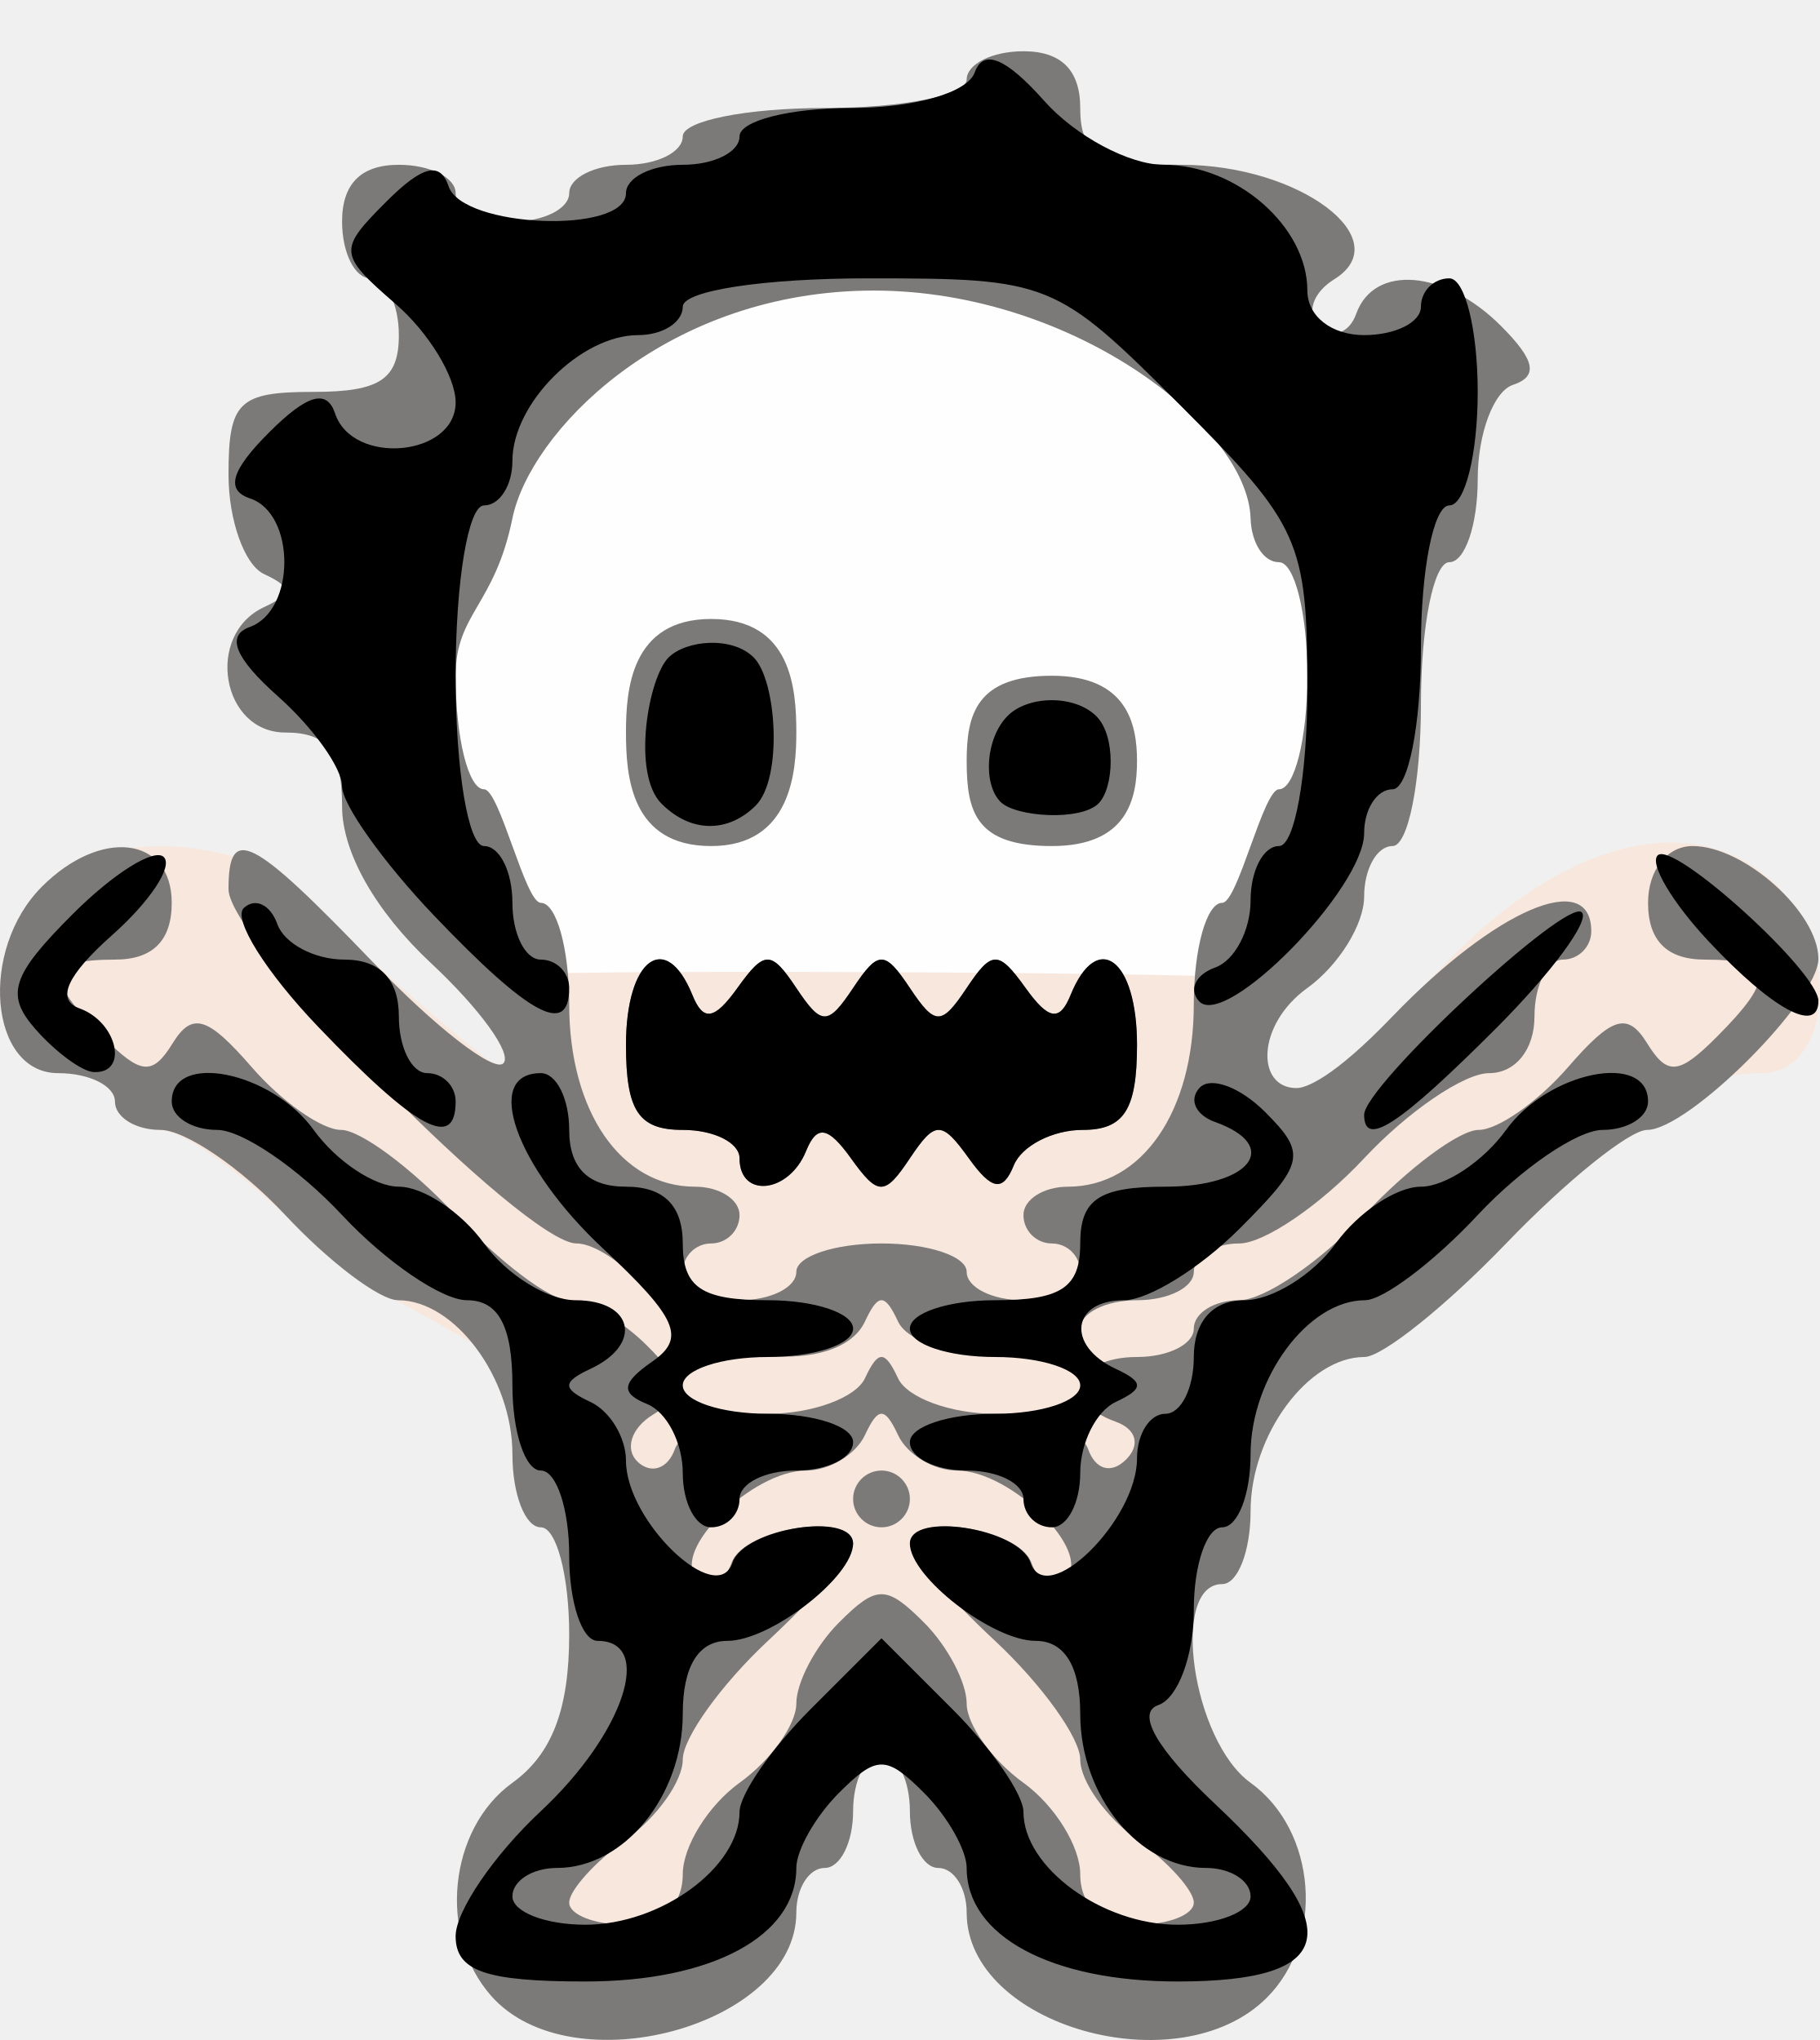
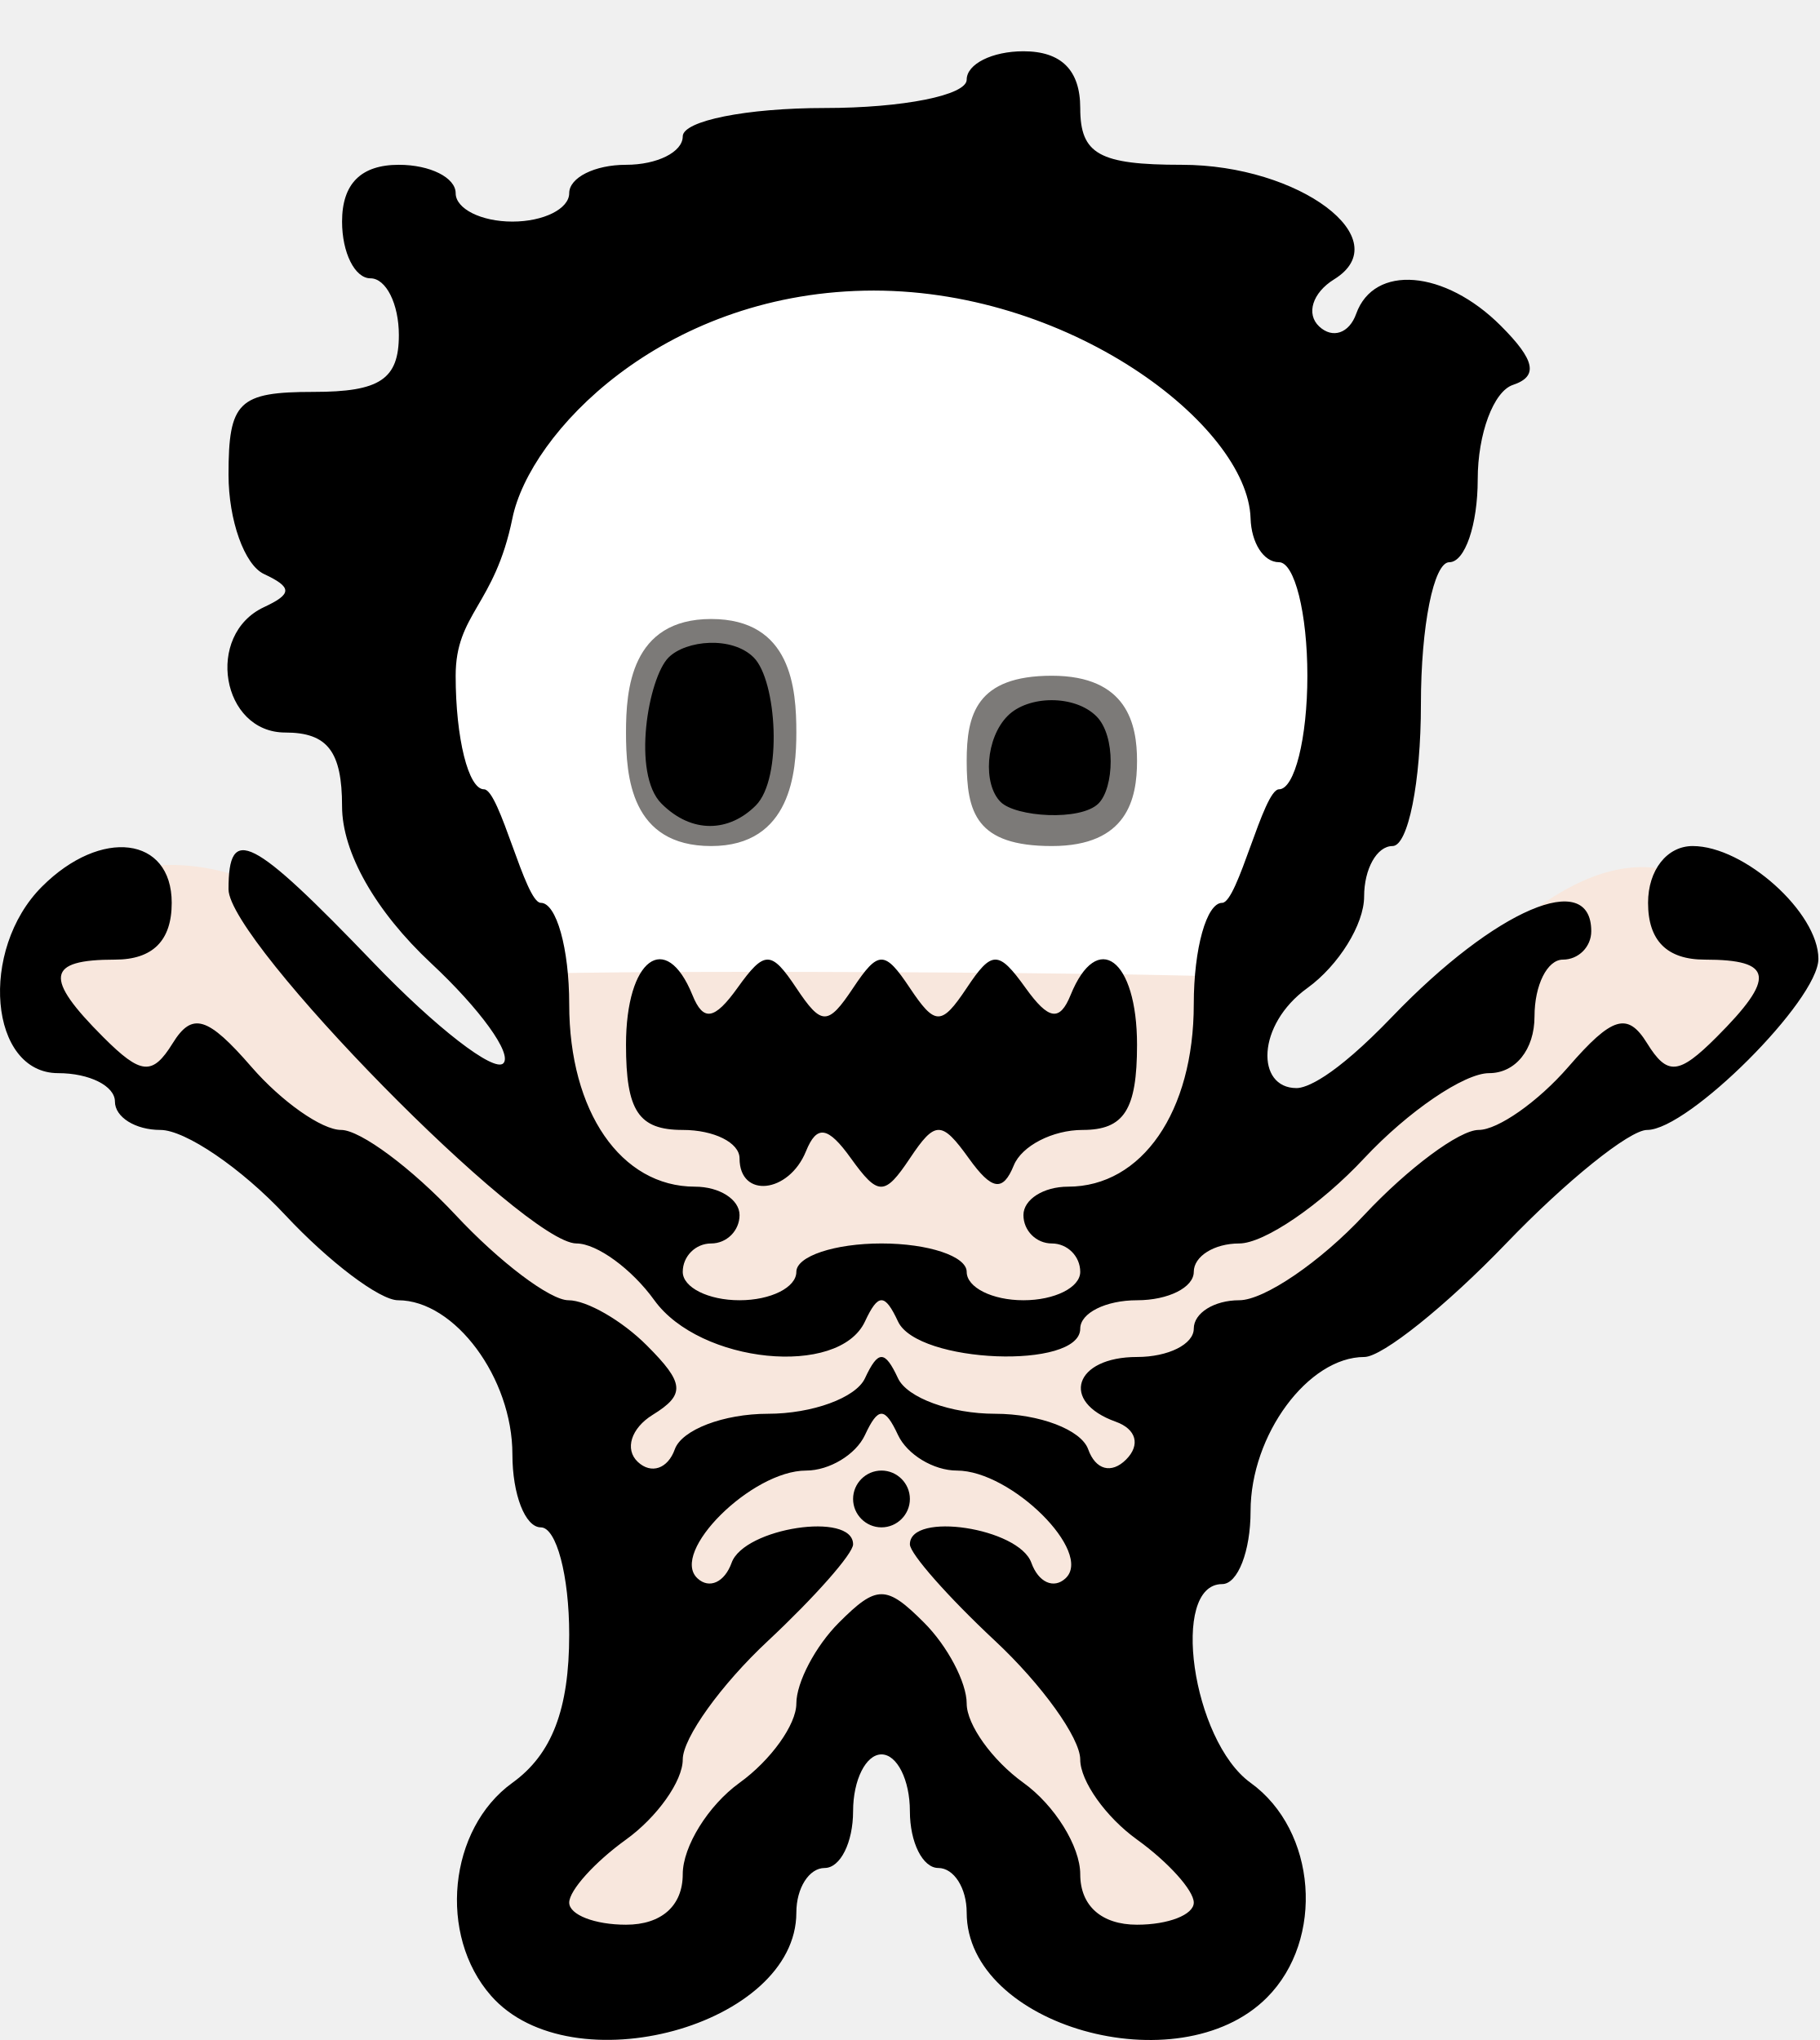
<svg xmlns="http://www.w3.org/2000/svg" width="33" height="37" id="svg11605" version="1.0">
  <defs id="defs11607" />
-   <g id="layer1">
-     <g transform="matrix(0.514842,0,0,0.514842,-21.46446,-122.3653)" id="g11585">
-       <path id="path11587" d="M 61.403,275.078 L 55.242,261.542 L 59.225,247.232 L 82.885,246.04 L 90.437,260.988 L 82.081,278.676 L 72.135,280.266 L 61.403,275.078 z " style="fill:#fefefe" />
-       <path id="path11589" d="M 60.878,307.886 C 58.999,305.752 59.672,302.504 61.926,300.879 C 63.987,299.394 61.628,290.886 61.628,288.686 C 61.628,285.709 54.854,283.681 52.74,281.481 C 50.626,279.281 48.187,277.481 47.318,277.481 C 46.45,277.481 45.74,277.031 45.74,276.481 C 45.74,275.931 44.84,275.481 43.74,275.481 C 41.317,275.481 40.939,271.139 43.169,268.91 C 45.355,266.724 50.698,267.127 52.879,269.642 C 53.91,270.83 59.807,276.163 60.216,275.725 C 60.626,275.286 60.646,272.292 59.959,272.047 C 59.271,271.801 86.494,271.926 85.807,272.171 C 85.119,272.417 84.975,277.78 85.365,278.199 C 85.754,278.618 90.44,273.875 92.62,271.606 C 96.889,267.164 101.501,266.1 104.311,268.91 C 106.541,271.139 106.163,275.481 103.74,275.481 C 102.64,275.481 99.653,275.931 99.653,276.481 C 99.653,277.031 96.854,279.281 94.74,281.481 C 92.626,283.681 83.454,286.639 83.454,289.32 C 83.454,290.734 81.593,299.592 83.653,301.078 C 85.985,302.758 85.976,305.208 83.927,307.258 C 80.82,310.365 73.29,299.481 72.74,299.481 C 72.19,299.481 63.706,311.098 60.878,307.886 z " style="fill:#f8e7dd" />
-       <path id="path11591" d="M 58.99,307.986 C 57.111,305.851 57.485,302.106 59.74,300.481 C 61.133,299.477 61.74,297.893 61.74,295.261 C 61.74,293.182 61.29,291.481 60.74,291.481 C 60.19,291.481 59.74,290.324 59.74,288.91 C 59.74,286.218 57.71,283.481 55.713,283.481 C 55.069,283.481 53.281,282.131 51.74,280.481 C 50.199,278.831 48.218,277.481 47.339,277.481 C 46.459,277.481 45.74,277.031 45.74,276.481 C 45.74,275.931 44.84,275.481 43.74,275.481 C 41.317,275.481 40.939,271.139 43.169,268.91 C 45.25,266.829 47.74,267.14 47.74,269.481 C 47.74,270.815 47.073,271.481 45.74,271.481 C 43.324,271.481 43.23,272.114 45.331,274.215 C 46.659,275.544 47.062,275.578 47.774,274.426 C 48.46,273.317 49.006,273.482 50.551,275.263 C 51.609,276.483 53.029,277.481 53.706,277.481 C 54.383,277.481 56.199,278.831 57.74,280.481 C 59.281,282.131 61.069,283.481 61.713,283.481 C 62.356,283.481 63.599,284.197 64.474,285.072 C 65.804,286.403 65.838,286.803 64.681,287.518 C 63.92,287.988 63.684,288.735 64.156,289.177 C 64.628,289.619 65.215,289.419 65.46,288.731 C 65.706,288.044 67.182,287.481 68.74,287.481 C 70.298,287.481 71.836,286.919 72.157,286.231 C 72.623,285.231 72.857,285.231 73.323,286.231 C 73.644,286.919 75.182,287.481 76.74,287.481 C 78.298,287.481 79.774,288.044 80.02,288.731 C 80.279,289.458 80.837,289.61 81.353,289.094 C 81.869,288.579 81.717,288.021 80.99,287.761 C 79.016,287.056 79.534,285.481 81.74,285.481 C 82.84,285.481 83.74,285.031 83.74,284.481 C 83.74,283.931 84.459,283.481 85.339,283.481 C 86.218,283.481 88.199,282.131 89.74,280.481 C 91.281,278.831 93.097,277.481 93.774,277.481 C 94.451,277.481 95.871,276.483 96.929,275.263 C 98.474,273.482 99.02,273.317 99.706,274.426 C 100.418,275.578 100.821,275.544 102.149,274.215 C 104.25,272.114 104.156,271.481 101.74,271.481 C 100.407,271.481 99.74,270.815 99.74,269.481 C 99.74,268.33 100.407,267.481 101.311,267.481 C 103.13,267.481 105.74,269.824 105.74,271.455 C 105.74,272.909 101.162,277.481 99.707,277.481 C 99.089,277.481 96.854,279.281 94.74,281.481 C 92.626,283.681 90.379,285.481 89.747,285.481 C 87.768,285.481 85.74,288.229 85.74,290.91 C 85.74,292.324 85.29,293.481 84.74,293.481 C 82.892,293.481 83.679,298.996 85.74,300.481 C 88.072,302.162 88.361,306.003 86.311,308.053 C 83.205,311.16 75.74,309.041 75.74,305.053 C 75.74,304.188 75.29,303.481 74.74,303.481 C 74.19,303.481 73.74,302.581 73.74,301.481 C 73.74,300.381 73.29,299.481 72.74,299.481 C 72.19,299.481 71.74,300.381 71.74,301.481 C 71.74,302.581 71.29,303.481 70.74,303.481 C 70.19,303.481 69.74,304.188 69.74,305.053 C 69.74,309.036 61.818,311.198 58.99,307.986 z M 65.74,303.702 C 65.74,302.724 66.64,301.274 67.74,300.481 C 68.84,299.689 69.74,298.432 69.74,297.689 C 69.74,296.946 70.415,295.663 71.24,294.838 C 72.573,293.505 72.907,293.505 74.24,294.838 C 75.065,295.663 75.74,296.946 75.74,297.689 C 75.74,298.432 76.64,299.689 77.74,300.481 C 78.84,301.274 79.74,302.724 79.74,303.702 C 79.74,304.815 80.489,305.481 81.74,305.481 C 82.84,305.481 83.74,305.131 83.74,304.702 C 83.74,304.274 82.84,303.274 81.74,302.481 C 80.64,301.689 79.74,300.42 79.74,299.662 C 79.74,298.904 78.39,297.023 76.74,295.481 C 75.09,293.94 73.74,292.409 73.74,292.08 C 73.74,290.915 77.58,291.5 78.02,292.731 C 78.265,293.419 78.806,293.665 79.222,293.279 C 80.211,292.36 77.31,289.481 75.395,289.481 C 74.576,289.481 73.644,288.919 73.323,288.231 C 72.857,287.231 72.623,287.231 72.157,288.231 C 71.836,288.919 70.904,289.481 70.085,289.481 C 68.17,289.481 65.269,292.36 66.258,293.279 C 66.674,293.665 67.215,293.419 67.46,292.731 C 67.9,291.5 71.74,290.915 71.74,292.08 C 71.74,292.409 70.39,293.94 68.74,295.481 C 67.09,297.023 65.74,298.904 65.74,299.662 C 65.74,300.42 64.84,301.689 63.74,302.481 C 62.64,303.274 61.74,304.274 61.74,304.702 C 61.74,305.131 62.64,305.481 63.74,305.481 C 64.991,305.481 65.74,304.815 65.74,303.702 z M 71.74,290.481 C 71.74,289.931 72.19,289.481 72.74,289.481 C 73.29,289.481 73.74,289.931 73.74,290.481 C 73.74,291.031 73.29,291.481 72.74,291.481 C 72.19,291.481 71.74,291.031 71.74,290.481 z M 64.74,283.481 C 63.947,282.381 62.713,281.481 61.998,281.481 C 60.177,281.481 49.74,270.856 49.74,269.003 C 49.74,266.701 50.537,267.106 54.86,271.606 C 57.04,273.875 59.091,275.463 59.419,275.136 C 59.746,274.808 58.603,273.221 56.877,271.61 C 54.918,269.779 53.74,267.704 53.74,266.08 C 53.74,264.148 53.227,263.481 51.74,263.481 C 49.49,263.481 48.905,260.038 50.99,259.065 C 51.99,258.598 51.99,258.365 50.99,257.898 C 50.303,257.577 49.74,256.002 49.74,254.398 C 49.74,251.824 50.092,251.481 52.74,251.481 C 55.073,251.481 55.74,251.037 55.74,249.481 C 55.74,248.381 55.29,247.481 54.74,247.481 C 54.19,247.481 53.74,246.581 53.74,245.481 C 53.74,244.148 54.407,243.481 55.74,243.481 C 56.84,243.481 57.74,243.931 57.74,244.481 C 57.74,245.031 58.64,245.481 59.74,245.481 C 60.84,245.481 61.74,245.031 61.74,244.481 C 61.74,243.931 62.64,243.481 63.74,243.481 C 64.84,243.481 65.74,243.031 65.74,242.481 C 65.74,241.931 67.99,241.481 70.74,241.481 C 73.49,241.481 75.74,241.031 75.74,240.481 C 75.74,239.931 76.64,239.481 77.74,239.481 C 79.073,239.481 79.74,240.148 79.74,241.481 C 79.74,243.108 80.407,243.481 83.311,243.481 C 87.463,243.481 90.96,246.11 88.681,247.518 C 87.92,247.988 87.684,248.735 88.156,249.177 C 88.628,249.619 89.215,249.419 89.46,248.731 C 90.088,246.973 92.579,247.178 94.553,249.151 C 95.767,250.365 95.884,250.933 94.981,251.234 C 94.298,251.462 93.74,252.961 93.74,254.565 C 93.74,256.169 93.29,257.481 92.74,257.481 C 92.19,257.481 91.74,259.731 91.74,262.481 C 91.74,265.231 91.29,267.481 90.74,267.481 C 90.19,267.481 89.74,268.282 89.74,269.261 C 89.74,270.239 88.84,271.689 87.74,272.481 C 85.939,273.779 85.927,276.007 87.359,276.007 C 87.677,276.007 88.626,275.681 90.74,273.481 C 94.365,269.709 97.74,268.262 97.74,270.481 C 97.74,271.031 97.29,271.481 96.74,271.481 C 96.19,271.481 95.74,272.381 95.74,273.481 C 95.74,274.647 95.073,275.481 94.141,275.481 C 93.262,275.481 91.281,276.831 89.74,278.481 C 88.199,280.131 86.218,281.481 85.339,281.481 C 84.459,281.481 83.74,281.931 83.74,282.481 C 83.74,283.031 82.84,283.481 81.74,283.481 C 80.64,283.481 79.74,283.931 79.74,284.481 C 79.74,285.934 74.014,285.71 73.323,284.231 C 72.857,283.231 72.623,283.231 72.157,284.231 C 71.235,286.206 66.347,285.711 64.74,283.481 z M 69.74,282.481 C 69.74,281.931 71.09,281.481 72.74,281.481 C 74.39,281.481 75.74,281.931 75.74,282.481 C 75.74,283.031 76.64,283.481 77.74,283.481 C 78.84,283.481 79.74,283.031 79.74,282.481 C 79.74,281.931 79.29,281.481 78.74,281.481 C 78.19,281.481 77.74,281.031 77.74,280.481 C 77.74,279.931 78.447,279.481 79.311,279.481 C 81.917,279.481 83.74,276.834 83.74,273.053 C 83.74,271.088 84.19,269.481 84.74,269.481 C 85.29,269.481 86.19,265.481 86.74,265.481 C 87.29,265.481 87.74,263.681 87.74,261.481 C 87.74,259.281 87.29,257.481 86.74,257.481 C 86.19,257.481 85.766,256.786 85.74,255.936 C 85.64,252.65 79.281,247.762 72.133,247.915 C 64.984,248.068 60.353,252.933 59.74,255.936 C 59.11,259.022 57.74,259.281 57.74,261.481 C 57.74,263.681 58.19,265.481 58.74,265.481 C 59.29,265.481 60.19,269.481 60.74,269.481 C 61.29,269.481 61.74,271.088 61.74,273.053 C 61.74,276.834 63.563,279.481 66.169,279.481 C 67.033,279.481 67.74,279.931 67.74,280.481 C 67.74,281.031 67.29,281.481 66.74,281.481 C 66.19,281.481 65.74,281.931 65.74,282.481 C 65.74,283.031 66.64,283.481 67.74,283.481 C 68.84,283.481 69.74,283.031 69.74,282.481 z M 67.74,278.481 C 67.74,277.931 66.84,277.481 65.74,277.481 C 64.184,277.481 63.74,276.815 63.74,274.481 C 63.74,271.459 65.14,270.413 66.081,272.731 C 66.462,273.673 66.854,273.611 67.664,272.481 C 68.62,271.148 68.851,271.148 69.74,272.481 C 70.629,273.815 70.851,273.815 71.74,272.481 C 72.629,271.148 72.851,271.148 73.74,272.481 C 74.629,273.815 74.851,273.815 75.74,272.481 C 76.629,271.148 76.86,271.148 77.816,272.481 C 78.626,273.611 79.018,273.673 79.399,272.731 C 80.34,270.413 81.74,271.459 81.74,274.481 C 81.74,276.771 81.286,277.481 79.823,277.481 C 78.769,277.481 77.678,278.044 77.399,278.731 C 77.018,279.673 76.626,279.611 75.816,278.481 C 74.86,277.148 74.629,277.148 73.74,278.481 C 72.851,279.815 72.62,279.815 71.664,278.481 C 70.854,277.352 70.462,277.29 70.081,278.231 C 69.476,279.721 67.74,279.906 67.74,278.481 z M 63.74,263.481 C 63.74,261.988 63.907,259.481 66.74,259.481 C 69.573,259.481 69.74,261.939 69.74,263.481 C 69.74,264.825 69.573,267.481 66.74,267.481 C 63.907,267.481 63.74,265.024 63.74,263.481 z M 75.74,264.481 C 75.74,262.858 76.073,261.481 78.74,261.481 C 81.407,261.481 81.74,263.202 81.74,264.481 C 81.74,265.81 81.407,267.481 78.74,267.481 C 76.073,267.481 75.74,266.303 75.74,264.481 z " style="fill:#7c7a78" />
-       <path id="path11593" d="M 57.74,305.883 C 57.74,305.003 59.09,303.023 60.74,301.481 C 63.662,298.752 64.752,295.481 62.74,295.481 C 62.19,295.481 61.74,294.131 61.74,292.481 C 61.74,290.831 61.29,289.481 60.74,289.481 C 60.19,289.481 59.74,288.131 59.74,286.481 C 59.74,284.399 59.251,283.481 58.141,283.481 C 57.262,283.481 55.281,282.131 53.74,280.481 C 52.199,278.831 50.218,277.481 49.339,277.481 C 48.459,277.481 47.74,277.031 47.74,276.481 C 47.74,274.713 51.251,275.416 52.74,277.481 C 53.533,278.581 54.883,279.481 55.74,279.481 C 56.597,279.481 57.947,280.381 58.74,281.481 C 59.533,282.581 60.982,283.481 61.961,283.481 C 64.004,283.481 64.344,285.033 62.49,285.898 C 61.49,286.365 61.49,286.598 62.49,287.065 C 63.178,287.386 63.74,288.318 63.74,289.136 C 63.74,291.267 66.954,294.338 67.493,292.722 C 67.895,291.516 71.74,290.91 71.74,292.053 C 71.74,293.226 68.827,295.481 67.311,295.481 C 66.29,295.481 65.74,296.382 65.74,298.053 C 65.74,300.946 63.672,303.481 61.311,303.481 C 60.447,303.481 59.74,303.931 59.74,304.481 C 59.74,305.031 60.897,305.481 62.311,305.481 C 64.974,305.481 67.74,303.456 67.74,301.507 C 67.74,300.893 68.865,299.265 70.24,297.89 L 72.74,295.39 L 75.24,297.89 C 76.615,299.265 77.74,300.893 77.74,301.507 C 77.74,303.456 80.506,305.481 83.169,305.481 C 84.583,305.481 85.74,305.031 85.74,304.481 C 85.74,303.931 85.033,303.481 84.169,303.481 C 81.808,303.481 79.74,300.946 79.74,298.053 C 79.74,296.382 79.19,295.481 78.169,295.481 C 76.653,295.481 73.74,293.226 73.74,292.053 C 73.74,290.91 77.585,291.516 77.987,292.722 C 78.538,294.374 81.74,291.243 81.74,289.053 C 81.74,288.188 82.19,287.481 82.74,287.481 C 83.29,287.481 83.74,286.581 83.74,285.481 C 83.74,284.231 84.407,283.481 85.519,283.481 C 86.498,283.481 87.947,282.581 88.74,281.481 C 89.533,280.381 90.883,279.481 91.74,279.481 C 92.597,279.481 93.947,278.581 94.74,277.481 C 96.229,275.416 99.74,274.713 99.74,276.481 C 99.74,277.031 99.021,277.481 98.141,277.481 C 97.262,277.481 95.281,278.831 93.74,280.481 C 92.199,282.131 90.411,283.481 89.767,283.481 C 87.77,283.481 85.74,286.218 85.74,288.91 C 85.74,290.324 85.29,291.481 84.74,291.481 C 84.19,291.481 83.74,292.794 83.74,294.398 C 83.74,296.002 83.178,297.508 82.49,297.743 C 81.7,298.014 82.436,299.297 84.49,301.228 C 89.204,305.66 88.819,307.481 83.169,307.481 C 78.714,307.481 75.74,305.88 75.74,303.481 C 75.74,302.853 75.065,301.663 74.24,300.838 C 72.907,299.505 72.573,299.505 71.24,300.838 C 70.415,301.663 69.74,302.853 69.74,303.481 C 69.74,305.88 66.766,307.481 62.311,307.481 C 58.789,307.481 57.74,307.114 57.74,305.883 z M 65.74,289.565 C 65.74,288.511 65.178,287.42 64.49,287.141 C 63.537,286.754 63.581,286.396 64.677,285.633 C 65.857,284.811 65.546,284.102 62.927,281.656 C 59.85,278.781 58.681,275.481 60.74,275.481 C 61.29,275.481 61.74,276.381 61.74,277.481 C 61.74,278.815 62.407,279.481 63.74,279.481 C 65.073,279.481 65.74,280.148 65.74,281.481 C 65.74,283.037 66.407,283.481 68.74,283.481 C 70.39,283.481 71.74,283.931 71.74,284.481 C 71.74,285.031 70.39,285.481 68.74,285.481 C 67.09,285.481 65.74,285.931 65.74,286.481 C 65.74,287.031 67.09,287.481 68.74,287.481 C 70.39,287.481 71.74,287.931 71.74,288.481 C 71.74,289.031 70.84,289.481 69.74,289.481 C 68.64,289.481 67.74,289.931 67.74,290.481 C 67.74,291.031 67.29,291.481 66.74,291.481 C 66.19,291.481 65.74,290.619 65.74,289.565 z M 77.74,290.481 C 77.74,289.931 76.84,289.481 75.74,289.481 C 74.64,289.481 73.74,289.031 73.74,288.481 C 73.74,287.931 75.09,287.481 76.74,287.481 C 78.39,287.481 79.74,287.031 79.74,286.481 C 79.74,285.931 78.39,285.481 76.74,285.481 C 75.09,285.481 73.74,285.031 73.74,284.481 C 73.74,283.931 75.09,283.481 76.74,283.481 C 79.073,283.481 79.74,283.037 79.74,281.481 C 79.74,279.926 80.407,279.481 82.74,279.481 C 85.741,279.481 86.845,278.043 84.49,277.202 C 83.803,276.956 83.556,276.415 83.942,275.999 C 84.329,275.583 85.367,275.966 86.251,276.849 C 87.726,278.324 87.651,278.661 85.344,280.968 C 83.962,282.351 82.135,283.481 81.285,283.481 C 79.431,283.481 79.236,285.079 80.99,285.898 C 81.99,286.365 81.99,286.598 80.99,287.065 C 80.303,287.386 79.74,288.511 79.74,289.565 C 79.74,290.619 79.29,291.481 78.74,291.481 C 78.19,291.481 77.74,291.031 77.74,290.481 z M 67.74,278.481 C 67.74,277.931 66.84,277.481 65.74,277.481 C 64.184,277.481 63.74,276.815 63.74,274.481 C 63.74,271.459 65.14,270.413 66.081,272.731 C 66.462,273.673 66.854,273.611 67.664,272.481 C 68.62,271.148 68.851,271.148 69.74,272.481 C 70.629,273.815 70.851,273.815 71.74,272.481 C 72.629,271.148 72.851,271.148 73.74,272.481 C 74.629,273.815 74.851,273.815 75.74,272.481 C 76.629,271.148 76.86,271.148 77.816,272.481 C 78.626,273.611 79.018,273.673 79.399,272.731 C 80.34,270.413 81.74,271.459 81.74,274.481 C 81.74,276.771 81.286,277.481 79.823,277.481 C 78.769,277.481 77.678,278.044 77.399,278.731 C 77.018,279.673 76.626,279.611 75.816,278.481 C 74.86,277.148 74.629,277.148 73.74,278.481 C 72.851,279.815 72.62,279.815 71.664,278.481 C 70.854,277.352 70.462,277.29 70.081,278.231 C 69.476,279.721 67.74,279.906 67.74,278.481 z M 52.893,273.843 C 51.052,271.918 49.876,270.036 50.28,269.662 C 50.683,269.288 51.215,269.544 51.46,270.231 C 51.706,270.919 52.769,271.481 53.823,271.481 C 55.073,271.481 55.74,272.177 55.74,273.481 C 55.74,274.581 56.19,275.481 56.74,275.481 C 57.29,275.481 57.74,275.931 57.74,276.481 C 57.74,278.214 56.347,277.456 52.893,273.843 z M 89.74,276.948 C 89.74,275.926 96.877,269.285 97.407,269.815 C 97.7,270.108 96.335,271.953 94.373,273.915 C 90.971,277.317 89.74,278.123 89.74,276.948 z M 42.948,273.94 C 41.87,272.719 42.088,272.042 44.258,269.872 C 45.69,268.441 47.131,267.539 47.461,267.869 C 47.791,268.199 46.976,269.432 45.65,270.61 C 44.04,272.04 43.655,272.9 44.49,273.199 C 45.83,273.68 46.237,275.507 44.99,275.443 C 44.578,275.422 43.658,274.746 42.948,273.94 z M 56.99,269.941 C 55.203,268.069 53.74,266.016 53.74,265.377 C 53.74,264.738 52.728,263.315 51.49,262.214 C 49.964,260.856 49.642,260.068 50.49,259.763 C 52.107,259.183 52.114,255.773 50.499,255.234 C 49.628,254.944 49.827,254.251 51.169,252.91 C 52.51,251.569 53.203,251.369 53.493,252.24 C 54.111,254.096 57.74,253.761 57.74,251.849 C 57.74,250.951 56.791,249.393 55.631,248.387 C 53.609,246.633 53.595,246.483 55.3,244.778 C 56.572,243.506 57.197,243.353 57.493,244.24 C 57.983,245.711 63.74,245.933 63.74,244.481 C 63.74,243.931 64.64,243.481 65.74,243.481 C 66.84,243.481 67.74,243.031 67.74,242.481 C 67.74,241.931 69.503,241.481 71.657,241.481 C 73.884,241.481 75.767,240.942 76.022,240.231 C 76.326,239.383 77.115,239.705 78.473,241.231 C 79.574,242.469 81.466,243.481 82.679,243.481 C 85.25,243.481 87.74,245.66 87.74,247.91 C 87.74,248.815 88.588,249.481 89.74,249.481 C 90.84,249.481 91.74,249.031 91.74,248.481 C 91.74,247.931 92.19,247.481 92.74,247.481 C 93.29,247.481 93.74,249.281 93.74,251.481 C 93.74,253.681 93.29,255.481 92.74,255.481 C 92.19,255.481 91.74,257.731 91.74,260.481 C 91.74,263.231 91.29,265.481 90.74,265.481 C 90.19,265.481 89.74,266.177 89.74,267.027 C 89.74,268.973 84.858,273.951 83.929,272.951 C 83.55,272.542 83.803,272.007 84.49,271.761 C 85.178,271.516 85.74,270.452 85.74,269.398 C 85.74,268.344 86.19,267.481 86.74,267.481 C 87.29,267.481 87.74,264.995 87.74,261.955 C 87.74,256.743 87.485,256.174 83.266,251.955 C 78.882,247.571 78.662,247.481 72.266,247.481 C 68.582,247.481 65.74,247.917 65.74,248.481 C 65.74,249.031 65.033,249.481 64.169,249.481 C 62.148,249.481 59.74,251.889 59.74,253.91 C 59.74,254.774 59.29,255.481 58.74,255.481 C 58.184,255.481 57.74,258.148 57.74,261.481 C 57.74,264.815 58.184,267.481 58.74,267.481 C 59.29,267.481 59.74,268.381 59.74,269.481 C 59.74,270.581 60.19,271.481 60.74,271.481 C 61.29,271.481 61.74,271.931 61.74,272.481 C 61.74,274.204 60.353,273.462 56.99,269.941 z M 101.889,270.854 C 100.597,269.476 99.782,268.106 100.079,267.809 C 100.619,267.269 105.74,271.907 105.74,272.936 C 105.74,274.113 104.131,273.243 101.889,270.854 z M 64.99,265.986 C 63.937,264.933 64.525,261.553 65.24,260.838 C 65.852,260.226 67.477,260.075 68.24,260.838 C 69.052,261.65 69.267,265.098 68.311,266.053 C 67.38,266.984 66.07,267.065 64.99,265.986 z M 76.935,265.927 C 76.303,265.295 76.406,263.672 77.185,262.893 C 77.911,262.167 79.547,262.145 80.311,262.91 C 81.001,263.599 80.934,265.43 80.383,265.981 C 79.756,266.608 77.467,266.459 76.935,265.927 z " style="fill:#000000" />
-     </g>
+   <g id="layer1" style="opacity:1">
+     <path style="fill:white;fill-opacity:1" d="M 10.148,19.256 L 6.976,12.287 L 9.027,4.92 L 21.208,4.306 L 25.096,12.002 L 20.794,21.109 L 15.674,21.927 L 10.148,19.256 z " id="path11587" />
+     <path style="fill:#f8e7dd;fill-opacity:1" d="M 9.878,36.147 C 8.911,35.049 9.257,33.376 10.418,32.54 C 11.479,31.775 10.098,27.383 10.264,26.263 C 10.523,24.523 7.558,23.061 6.135,22.196 C 4.793,21.38 4.103,20.226 3.656,20.226 C 3.209,20.226 2.531,20.084 2.531,19.8 C 2.531,19.517 1.666,19.152 1.099,19.152 C -0.148,19.152 -0.119,17.586 1.028,16.438 C 2.154,15.313 4.548,15.475 5.671,16.77 C 6.201,17.382 9.238,20.128 9.448,19.902 C 9.659,19.676 9.759,17.822 9.405,17.696 C 9.051,17.569 23.067,17.633 22.713,17.76 C 22.359,17.886 22.284,20.647 22.485,20.863 C 22.685,21.079 25.366,18.86 26.488,17.692 C 28.686,15.405 30.241,15.187 31.659,16.661 C 32.685,17.728 31.191,19.082 30.785,19.643 C 30.453,20.101 29.841,19.696 29.841,19.979 C 29.841,20.262 27.82,20.974 26.731,22.107 C 25.643,23.239 21.501,25.209 21.501,26.589 C 21.501,27.317 20.543,31.877 21.604,32.642 C 22.804,33.507 22.8,34.769 21.744,35.824 C 20.145,37.423 16.179,30.66 15.896,30.66 C 15.613,30.66 11.334,37.801 9.878,36.147 z " id="path11589" />
+     <path style="fill:black;fill-opacity:1" d="M 8.906,36.199 C 7.939,35.1 8.131,33.172 9.292,32.335 C 10.009,31.818 10.322,31.002 10.322,29.647 C 10.322,28.577 10.09,27.702 9.807,27.702 C 9.524,27.702 9.292,27.106 9.292,26.378 C 9.292,24.992 8.247,23.583 7.219,23.583 C 6.887,23.583 5.967,22.888 5.173,22.038 C 4.38,21.189 3.36,20.494 2.908,20.494 C 2.455,20.494 2.084,20.262 2.084,19.979 C 2.084,19.696 1.621,19.464 1.055,19.464 C -0.193,19.464 -0.387,17.229 0.761,16.081 C 1.832,15.009 3.114,15.17 3.114,16.375 C 3.114,17.061 2.771,17.405 2.084,17.405 C 0.841,17.405 0.792,17.73 1.874,18.812 C 2.558,19.496 2.765,19.514 3.132,18.921 C 3.485,18.35 3.766,18.435 4.561,19.352 C 5.106,19.98 5.837,20.494 6.186,20.494 C 6.534,20.494 7.469,21.189 8.263,22.038 C 9.056,22.888 9.976,23.583 10.308,23.583 C 10.639,23.583 11.279,23.951 11.729,24.402 C 12.414,25.087 12.432,25.293 11.836,25.661 C 11.444,25.903 11.323,26.287 11.566,26.515 C 11.809,26.743 12.111,26.64 12.237,26.286 C 12.364,25.932 13.123,25.642 13.926,25.642 C 14.728,25.642 15.52,25.353 15.685,24.999 C 15.925,24.484 16.045,24.484 16.285,24.999 C 16.451,25.353 17.242,25.642 18.045,25.642 C 18.847,25.642 19.607,25.932 19.733,26.286 C 19.867,26.66 20.154,26.738 20.42,26.473 C 20.685,26.207 20.607,25.92 20.233,25.786 C 19.216,25.423 19.483,24.612 20.619,24.612 C 21.185,24.612 21.648,24.381 21.648,24.098 C 21.648,23.814 22.019,23.583 22.472,23.583 C 22.924,23.583 23.944,22.888 24.737,22.038 C 25.531,21.189 26.466,20.494 26.814,20.494 C 27.163,20.494 27.894,19.98 28.439,19.352 C 29.234,18.435 29.515,18.35 29.868,18.921 C 30.235,19.514 30.442,19.496 31.126,18.812 C 32.208,17.73 32.159,17.405 30.916,17.405 C 30.229,17.405 29.886,17.061 29.886,16.375 C 29.886,15.782 30.229,15.345 30.695,15.345 C 31.631,15.345 32.975,16.551 32.975,17.391 C 32.975,18.139 30.618,20.494 29.869,20.494 C 29.551,20.494 28.4,21.42 27.312,22.553 C 26.223,23.686 25.067,24.612 24.741,24.612 C 23.722,24.612 22.678,26.027 22.678,27.407 C 22.678,28.135 22.446,28.731 22.163,28.731 C 21.212,28.731 21.617,31.57 22.678,32.335 C 23.878,33.2 24.028,35.178 22.972,36.233 C 21.373,37.833 17.53,36.742 17.53,34.689 C 17.53,34.244 17.298,33.88 17.015,33.88 C 16.732,33.88 16.5,33.416 16.5,32.85 C 16.5,32.284 16.268,31.82 15.985,31.82 C 15.702,31.82 15.47,32.284 15.47,32.85 C 15.47,33.416 15.239,33.88 14.955,33.88 C 14.672,33.88 14.441,34.244 14.441,34.689 C 14.441,36.74 10.362,37.852 8.906,36.199 z M 12.381,33.993 C 12.381,33.489 12.845,32.743 13.411,32.335 C 13.977,31.927 14.441,31.28 14.441,30.898 C 14.441,30.515 14.788,29.855 15.213,29.43 C 15.899,28.743 16.071,28.743 16.757,29.43 C 17.182,29.855 17.53,30.515 17.53,30.898 C 17.53,31.28 17.993,31.927 18.559,32.335 C 19.126,32.743 19.589,33.489 19.589,33.993 C 19.589,34.566 19.975,34.909 20.619,34.909 C 21.185,34.909 21.648,34.729 21.648,34.508 C 21.648,34.287 21.185,33.773 20.619,33.365 C 20.052,32.957 19.589,32.303 19.589,31.913 C 19.589,31.523 18.894,30.554 18.045,29.761 C 17.195,28.967 16.5,28.179 16.5,28.01 C 16.5,27.41 18.477,27.711 18.703,28.345 C 18.83,28.699 19.108,28.826 19.322,28.627 C 19.832,28.154 18.338,26.672 17.352,26.672 C 16.931,26.672 16.451,26.382 16.285,26.028 C 16.045,25.513 15.925,25.513 15.685,26.028 C 15.52,26.382 15.04,26.672 14.618,26.672 C 13.632,26.672 12.139,28.154 12.648,28.627 C 12.862,28.826 13.14,28.699 13.267,28.345 C 13.493,27.711 15.47,27.41 15.47,28.01 C 15.47,28.179 14.775,28.967 13.926,29.761 C 13.076,30.554 12.381,31.523 12.381,31.913 C 12.381,32.303 11.918,32.957 11.352,33.365 C 10.785,33.773 10.322,34.287 10.322,34.508 C 10.322,34.729 10.785,34.909 11.352,34.909 C 11.995,34.909 12.381,34.566 12.381,33.993 z M 15.47,27.187 C 15.47,26.904 15.702,26.672 15.985,26.672 C 16.268,26.672 16.5,26.904 16.5,27.187 C 16.5,27.47 16.268,27.702 15.985,27.702 C 15.702,27.702 15.47,27.47 15.47,27.187 z M 11.866,23.583 C 11.458,23.016 10.823,22.553 10.454,22.553 C 9.517,22.553 4.144,17.083 4.144,16.129 C 4.144,14.944 4.554,15.152 6.78,17.469 C 7.902,18.637 8.958,19.455 9.127,19.286 C 9.296,19.117 8.707,18.301 7.818,17.471 C 6.809,16.528 6.203,15.46 6.203,14.624 C 6.203,13.629 5.939,13.286 5.173,13.286 C 4.015,13.286 3.714,11.513 4.787,11.012 C 5.302,10.772 5.302,10.652 4.787,10.411 C 4.433,10.246 4.144,9.435 4.144,8.609 C 4.144,7.284 4.325,7.108 5.688,7.108 C 6.89,7.108 7.233,6.879 7.233,6.078 C 7.233,5.512 7.001,5.048 6.718,5.048 C 6.435,5.048 6.203,4.585 6.203,4.019 C 6.203,3.332 6.546,2.989 7.233,2.989 C 7.799,2.989 8.263,3.221 8.263,3.504 C 8.263,3.787 8.726,4.019 9.292,4.019 C 9.859,4.019 10.322,3.787 10.322,3.504 C 10.322,3.221 10.785,2.989 11.352,2.989 C 11.918,2.989 12.381,2.757 12.381,2.474 C 12.381,2.191 13.54,1.959 14.955,1.959 C 16.371,1.959 17.53,1.728 17.53,1.445 C 17.53,1.161 17.993,0.93 18.559,0.93 C 19.246,0.93 19.589,1.273 19.589,1.959 C 19.589,2.797 19.932,2.989 21.428,2.989 C 23.565,2.989 25.365,4.342 24.192,5.067 C 23.801,5.309 23.679,5.694 23.922,5.921 C 24.165,6.149 24.467,6.046 24.593,5.692 C 24.917,4.787 26.199,4.892 27.215,5.908 C 27.84,6.533 27.9,6.826 27.436,6.981 C 27.084,7.098 26.797,7.869 26.797,8.695 C 26.797,9.521 26.565,10.197 26.282,10.197 C 25.999,10.197 25.767,11.355 25.767,12.771 C 25.767,14.187 25.535,15.345 25.252,15.345 C 24.969,15.345 24.737,15.758 24.737,16.261 C 24.737,16.765 24.274,17.511 23.708,17.92 C 22.781,18.588 22.774,19.735 23.512,19.735 C 23.675,19.735 24.164,19.567 25.252,18.434 C 27.118,16.492 28.856,15.747 28.856,16.89 C 28.856,17.173 28.625,17.405 28.341,17.405 C 28.058,17.405 27.827,17.868 27.827,18.434 C 27.827,19.035 27.483,19.464 27.003,19.464 C 26.551,19.464 25.531,20.159 24.737,21.009 C 23.944,21.858 22.924,22.553 22.472,22.553 C 22.019,22.553 21.648,22.785 21.648,23.068 C 21.648,23.351 21.185,23.583 20.619,23.583 C 20.052,23.583 19.589,23.814 19.589,24.098 C 19.589,24.845 16.641,24.73 16.285,23.969 C 16.045,23.454 15.925,23.454 15.685,23.969 C 15.21,24.985 12.694,24.731 11.866,23.583 z M 14.441,23.068 C 14.441,22.785 15.136,22.553 15.985,22.553 C 16.835,22.553 17.53,22.785 17.53,23.068 C 17.53,23.351 17.993,23.583 18.559,23.583 C 19.126,23.583 19.589,23.351 19.589,23.068 C 19.589,22.785 19.357,22.553 19.074,22.553 C 18.791,22.553 18.559,22.321 18.559,22.038 C 18.559,21.755 18.923,21.523 19.368,21.523 C 20.71,21.523 21.648,20.161 21.648,18.214 C 21.648,17.202 21.88,16.375 22.163,16.375 C 22.446,16.375 22.91,14.316 23.193,14.316 C 23.476,14.316 23.708,13.389 23.708,12.256 C 23.708,11.124 23.476,10.197 23.193,10.197 C 22.91,10.197 22.691,9.839 22.678,9.401 C 22.627,7.71 19.353,5.193 15.673,5.272 C 11.992,5.351 9.608,7.855 9.292,9.401 C 8.968,10.99 8.263,11.124 8.263,12.256 C 8.263,13.389 8.494,14.316 8.777,14.316 C 9.061,14.316 9.524,16.375 9.807,16.375 C 10.09,16.375 10.322,17.202 10.322,18.214 C 10.322,20.161 11.261,21.523 12.602,21.523 C 13.047,21.523 13.411,21.755 13.411,22.038 C 13.411,22.321 13.179,22.553 12.896,22.553 C 12.613,22.553 12.381,22.785 12.381,23.068 C 12.381,23.351 12.845,23.583 13.411,23.583 C 13.977,23.583 14.441,23.351 14.441,23.068 z M 13.411,21.009 C 13.411,20.725 12.948,20.494 12.381,20.494 C 11.58,20.494 11.352,20.151 11.352,18.949 C 11.352,17.393 12.072,16.854 12.557,18.048 C 12.753,18.533 12.955,18.501 13.372,17.92 C 13.864,17.233 13.983,17.233 14.441,17.92 C 14.898,18.606 15.013,18.606 15.47,17.92 C 15.928,17.233 16.042,17.233 16.5,17.92 C 16.958,18.606 17.072,18.606 17.53,17.92 C 17.987,17.233 18.106,17.233 18.599,17.92 C 19.016,18.501 19.217,18.533 19.414,18.048 C 19.898,16.854 20.619,17.393 20.619,18.949 C 20.619,20.128 20.385,20.494 19.632,20.494 C 19.089,20.494 18.528,20.783 18.384,21.137 C 18.187,21.622 17.986,21.59 17.569,21.009 C 17.076,20.322 16.958,20.322 16.5,21.009 C 16.042,21.695 15.924,21.695 15.431,21.009 C 15.014,20.427 14.813,20.395 14.616,20.88 C 14.305,21.647 13.411,21.742 13.411,21.009 z " id="path11591" />
+     <path id="path3233" d="M 11.352,13.286 C 11.352,12.517 11.437,11.227 12.896,11.227 C 14.355,11.227 14.441,12.492 14.441,13.286 C 14.441,13.978 14.355,15.345 12.896,15.345 C 11.437,15.345 11.352,14.08 11.352,13.286 z M 17.53,13.801 C 17.53,12.965 17.701,12.256 19.074,12.256 C 20.447,12.256 20.619,13.142 20.619,13.801 C 20.619,14.485 20.447,15.345 19.074,15.345 C 17.701,15.345 17.53,14.739 17.53,13.801 z " style="fill:#7c7a78" />
+     <path style="fill:black" d="M 11.995,14.575 C 11.453,14.033 11.756,12.293 12.124,11.925 C 12.439,11.61 13.275,11.532 13.668,11.925 C 14.086,12.343 14.197,14.118 13.705,14.61 C 13.226,15.089 12.551,15.131 11.995,14.575 z M 18.145,14.545 C 17.82,14.22 17.873,13.384 18.274,12.983 C 18.647,12.609 19.489,12.598 19.883,12.992 C 20.238,13.347 20.204,14.289 19.92,14.573 C 19.597,14.896 18.419,14.819 18.145,14.545 z " id="path11593" />
  </g>
</svg>
